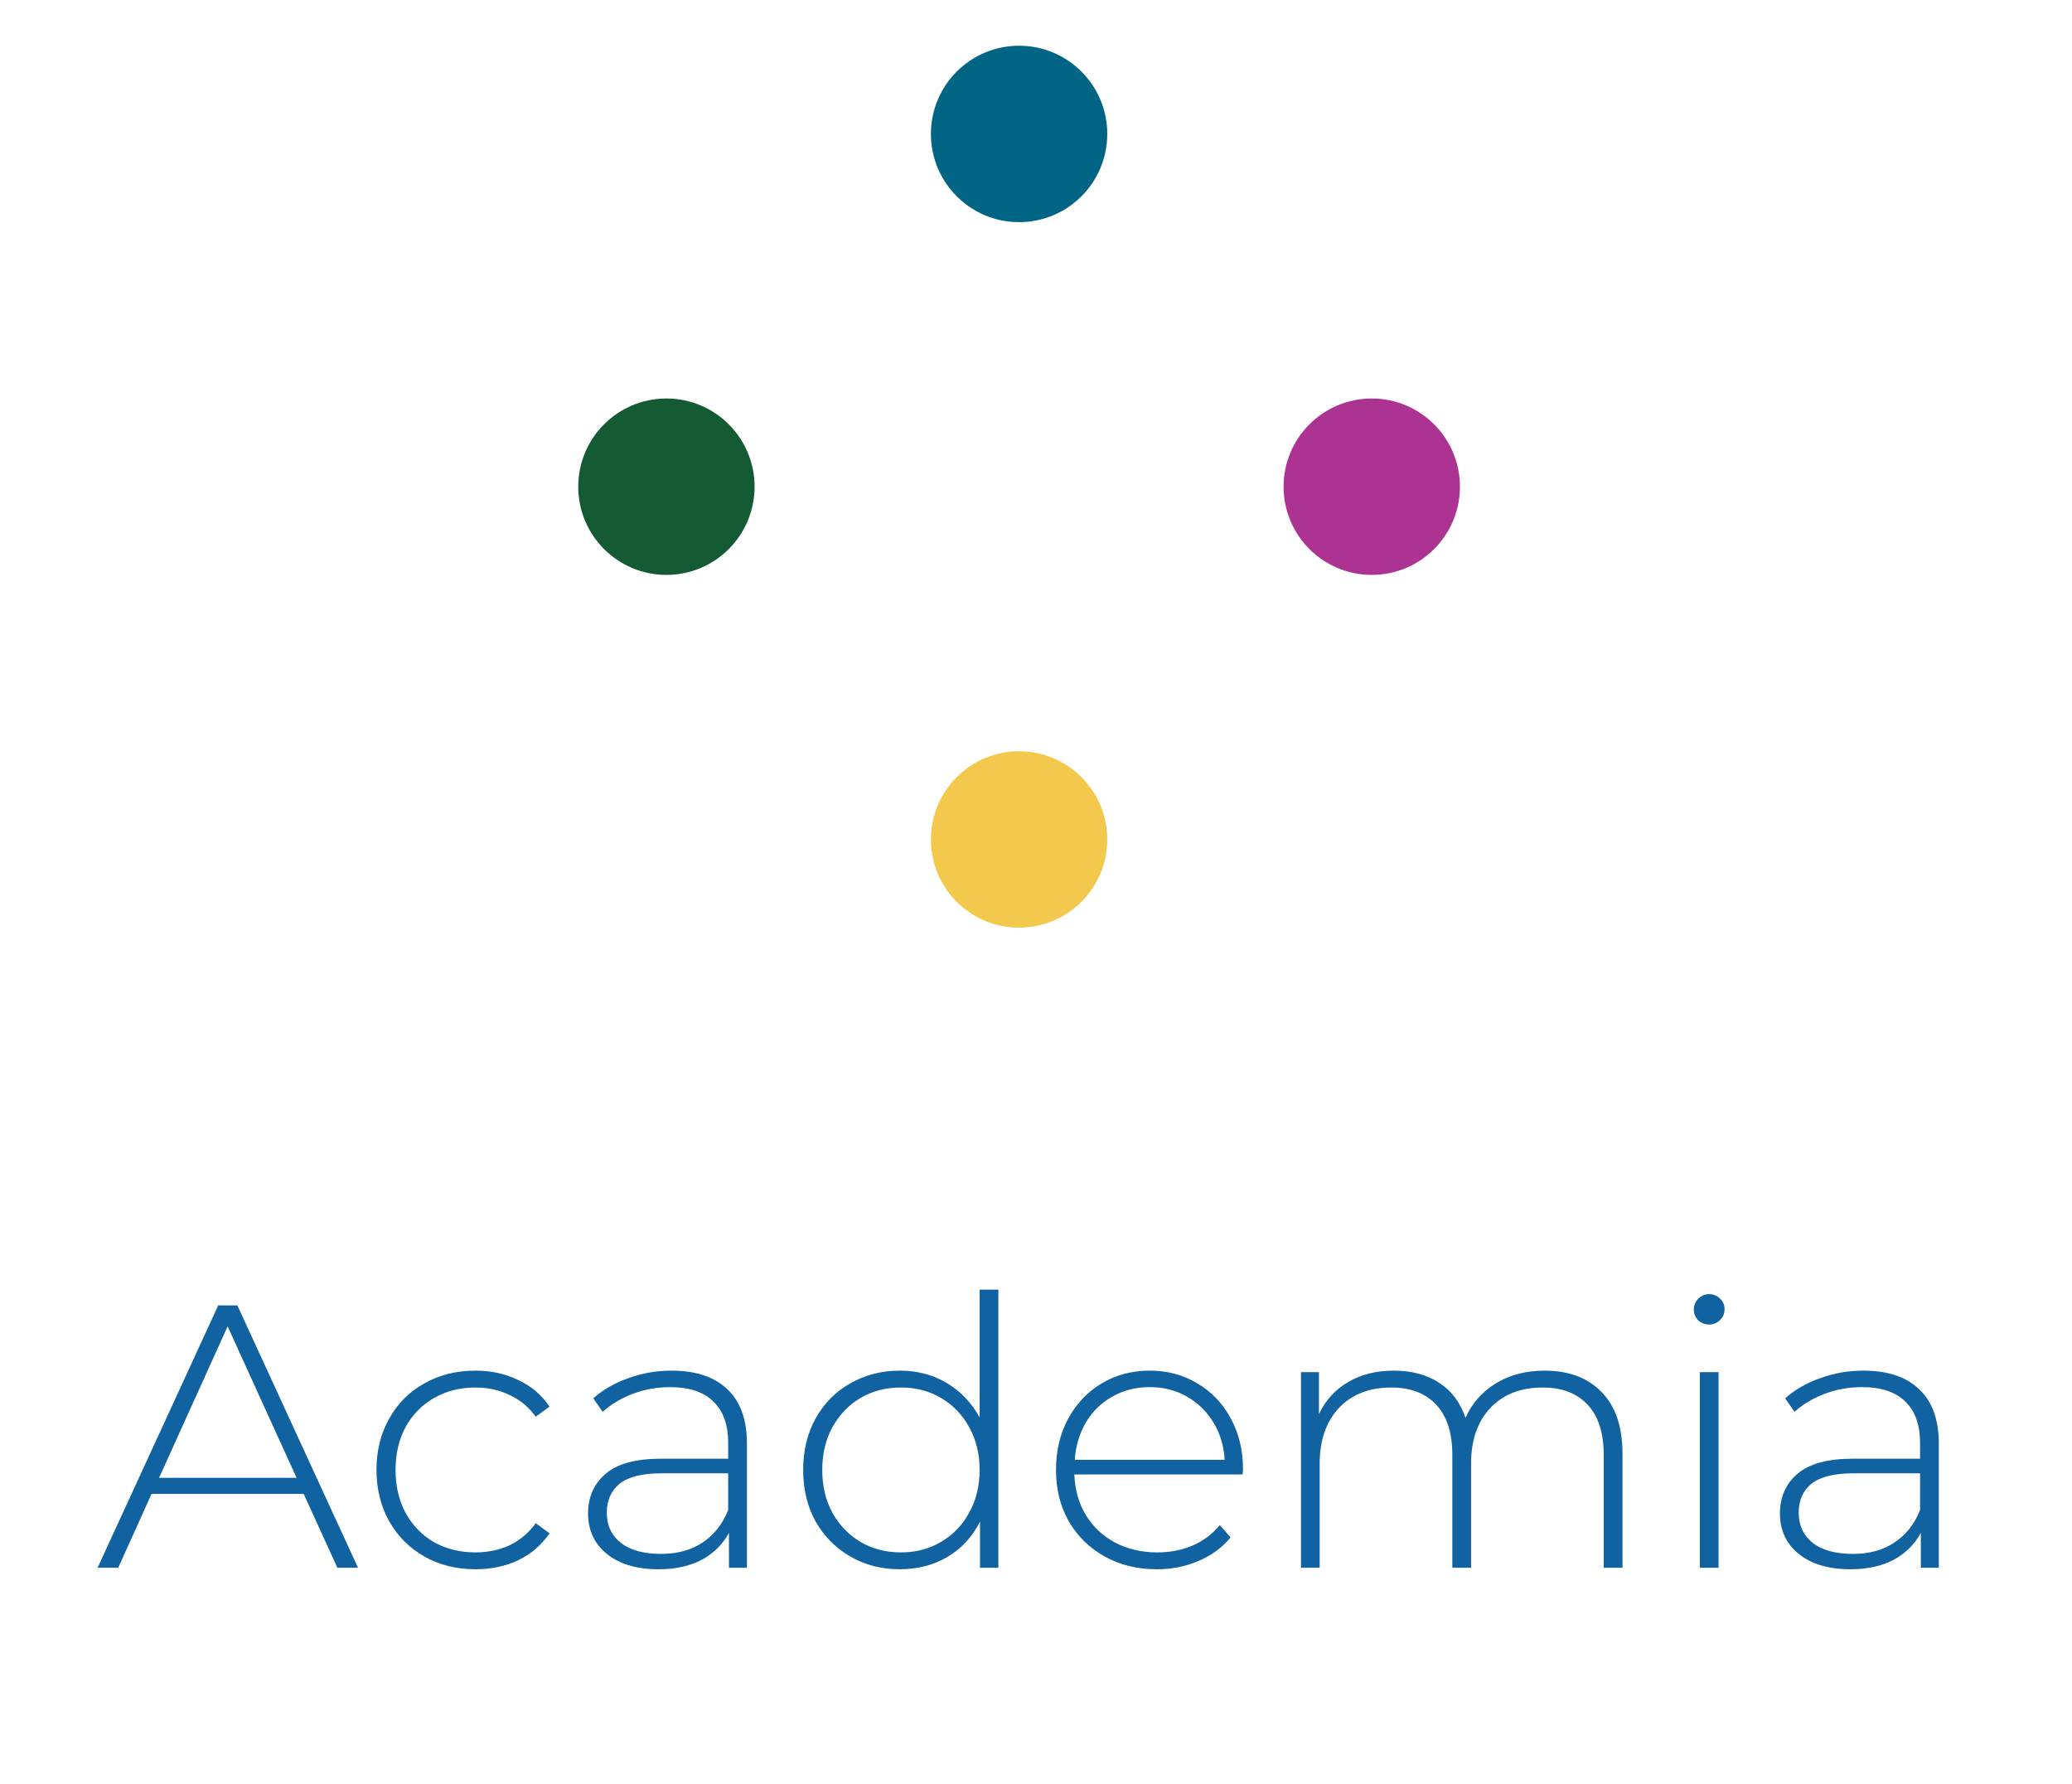
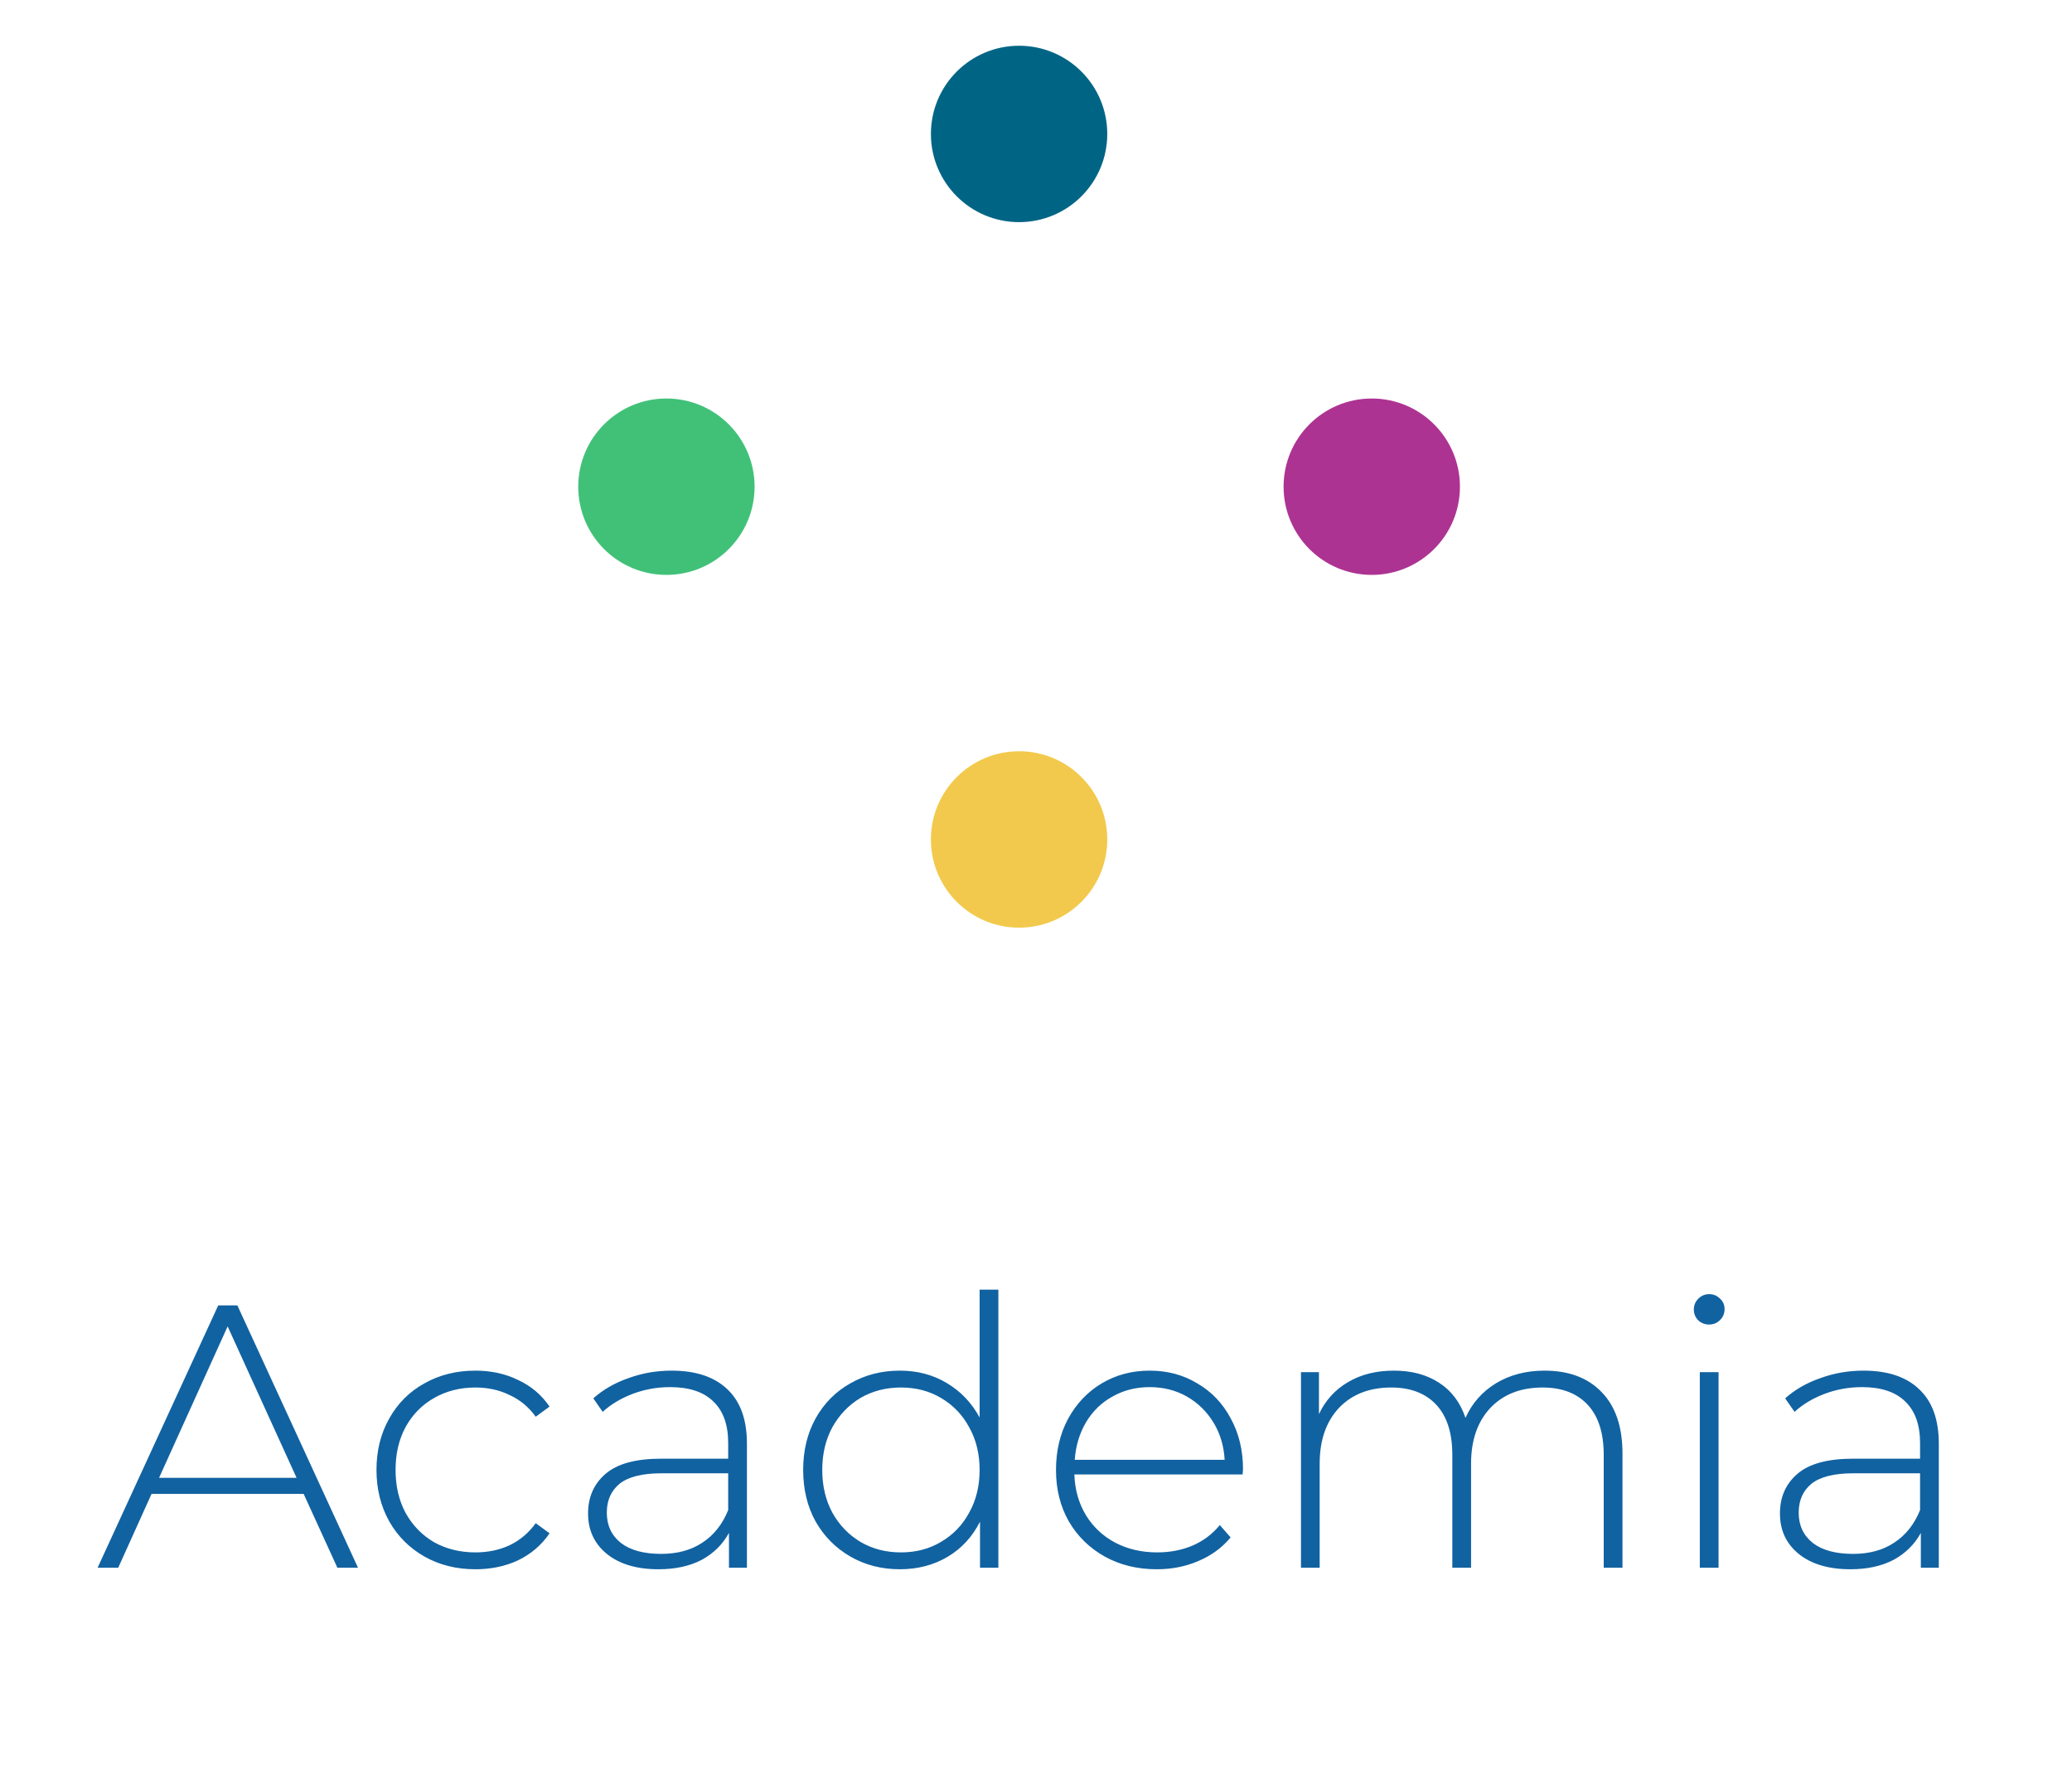
<svg xmlns="http://www.w3.org/2000/svg" width="43" height="37" viewBox="0 0 43 37" fill="none">
  <path d="M6.302 30.996H3.145L2.453 32.528H2.025L4.529 27.084H4.926L7.43 32.528H7.002L6.302 30.996ZM6.155 30.662L4.724 27.52L3.301 30.662H6.155ZM9.866 32.559C9.472 32.559 9.119 32.471 8.808 32.295C8.497 32.118 8.253 31.875 8.077 31.564C7.901 31.248 7.813 30.892 7.813 30.498C7.813 30.099 7.901 29.744 8.077 29.433C8.253 29.117 8.497 28.873 8.808 28.702C9.119 28.526 9.472 28.438 9.866 28.438C10.192 28.438 10.488 28.502 10.752 28.632C11.022 28.756 11.239 28.941 11.405 29.184L11.118 29.394C10.972 29.192 10.791 29.042 10.573 28.943C10.361 28.839 10.125 28.788 9.866 28.788C9.549 28.788 9.264 28.86 9.01 29.005C8.761 29.145 8.564 29.345 8.419 29.604C8.279 29.863 8.209 30.161 8.209 30.498C8.209 30.835 8.279 31.134 8.419 31.393C8.564 31.652 8.761 31.854 9.01 31.999C9.264 32.139 9.549 32.209 9.866 32.209C10.125 32.209 10.361 32.16 10.573 32.062C10.791 31.958 10.972 31.805 11.118 31.603L11.405 31.813C11.239 32.056 11.022 32.243 10.752 32.373C10.488 32.497 10.192 32.559 9.866 32.559ZM13.938 28.438C14.441 28.438 14.827 28.567 15.097 28.826C15.366 29.081 15.501 29.456 15.501 29.954V32.528H15.128V31.805C14.998 32.043 14.809 32.23 14.56 32.365C14.311 32.494 14.013 32.559 13.666 32.559C13.215 32.559 12.857 32.453 12.593 32.24C12.334 32.028 12.204 31.748 12.204 31.401C12.204 31.064 12.323 30.791 12.562 30.584C12.805 30.371 13.191 30.265 13.72 30.265H15.112V29.939C15.112 29.56 15.009 29.272 14.801 29.075C14.599 28.878 14.301 28.78 13.907 28.78C13.637 28.78 13.378 28.826 13.129 28.92C12.886 29.013 12.678 29.137 12.507 29.293L12.313 29.013C12.515 28.832 12.759 28.692 13.044 28.593C13.329 28.489 13.627 28.438 13.938 28.438ZM13.72 32.24C14.057 32.24 14.342 32.163 14.576 32.007C14.814 31.852 14.993 31.626 15.112 31.331V30.568H13.728C13.329 30.568 13.039 30.641 12.857 30.786C12.681 30.931 12.593 31.131 12.593 31.385C12.593 31.649 12.691 31.859 12.888 32.015C13.085 32.165 13.363 32.24 13.72 32.24ZM20.719 26.758V32.528H20.338V31.572C20.177 31.888 19.952 32.132 19.662 32.303C19.371 32.474 19.042 32.559 18.674 32.559C18.295 32.559 17.953 32.471 17.647 32.295C17.341 32.118 17.1 31.875 16.924 31.564C16.753 31.253 16.668 30.898 16.668 30.498C16.668 30.099 16.753 29.744 16.924 29.433C17.1 29.117 17.341 28.873 17.647 28.702C17.953 28.526 18.295 28.438 18.674 28.438C19.037 28.438 19.361 28.523 19.646 28.694C19.936 28.865 20.164 29.104 20.33 29.41V26.758H20.719ZM18.697 32.209C19.008 32.209 19.286 32.137 19.529 31.991C19.778 31.846 19.973 31.644 20.113 31.385C20.258 31.126 20.33 30.83 20.33 30.498C20.33 30.167 20.258 29.871 20.113 29.612C19.973 29.353 19.778 29.151 19.529 29.005C19.286 28.86 19.008 28.788 18.697 28.788C18.386 28.788 18.106 28.86 17.857 29.005C17.614 29.151 17.419 29.353 17.274 29.612C17.134 29.871 17.064 30.167 17.064 30.498C17.064 30.83 17.134 31.126 17.274 31.385C17.419 31.644 17.614 31.846 17.857 31.991C18.106 32.137 18.386 32.209 18.697 32.209ZM25.788 30.592H22.296C22.307 30.908 22.387 31.191 22.537 31.439C22.688 31.683 22.89 31.872 23.144 32.007C23.403 32.142 23.694 32.209 24.015 32.209C24.279 32.209 24.523 32.163 24.746 32.069C24.974 31.971 25.163 31.828 25.314 31.642L25.539 31.898C25.363 32.111 25.14 32.274 24.87 32.388C24.606 32.502 24.318 32.559 24.007 32.559C23.603 32.559 23.242 32.471 22.926 32.295C22.61 32.118 22.361 31.875 22.18 31.564C22.003 31.253 21.915 30.898 21.915 30.498C21.915 30.104 21.998 29.752 22.164 29.441C22.335 29.125 22.569 28.878 22.864 28.702C23.16 28.526 23.491 28.438 23.859 28.438C24.227 28.438 24.557 28.526 24.847 28.702C25.142 28.873 25.373 29.114 25.539 29.425C25.71 29.736 25.796 30.089 25.796 30.483L25.788 30.592ZM23.859 28.78C23.574 28.78 23.318 28.845 23.09 28.974C22.861 29.099 22.677 29.277 22.537 29.511C22.403 29.739 22.325 29.998 22.304 30.288H25.415C25.399 29.998 25.321 29.739 25.181 29.511C25.041 29.283 24.857 29.104 24.629 28.974C24.401 28.845 24.145 28.78 23.859 28.78ZM32.053 28.438C32.556 28.438 32.95 28.585 33.236 28.881C33.526 29.176 33.671 29.602 33.671 30.156V32.528H33.282V30.187C33.282 29.731 33.171 29.384 32.948 29.145C32.725 28.907 32.414 28.788 32.014 28.788C31.558 28.788 31.195 28.93 30.926 29.215C30.661 29.5 30.529 29.884 30.529 30.366V32.528H30.14V30.187C30.14 29.731 30.029 29.384 29.806 29.145C29.583 28.907 29.272 28.788 28.873 28.788C28.417 28.788 28.054 28.93 27.784 29.215C27.52 29.5 27.387 29.884 27.387 30.366V32.528H26.999V28.469H27.372V29.34C27.507 29.055 27.706 28.834 27.971 28.679C28.24 28.518 28.559 28.438 28.927 28.438C29.295 28.438 29.606 28.521 29.86 28.686C30.12 28.852 30.304 29.096 30.413 29.418C30.547 29.117 30.757 28.878 31.043 28.702C31.333 28.526 31.67 28.438 32.053 28.438ZM35.276 28.469H35.665V32.528H35.276V28.469ZM35.471 27.481C35.383 27.481 35.308 27.453 35.245 27.396C35.183 27.333 35.152 27.258 35.152 27.17C35.152 27.082 35.183 27.007 35.245 26.945C35.308 26.882 35.383 26.851 35.471 26.851C35.559 26.851 35.634 26.882 35.696 26.945C35.759 27.002 35.79 27.074 35.79 27.162C35.79 27.25 35.759 27.326 35.696 27.388C35.634 27.45 35.559 27.481 35.471 27.481ZM38.673 28.438C39.176 28.438 39.562 28.567 39.831 28.826C40.101 29.081 40.236 29.456 40.236 29.954V32.528H39.863V31.805C39.733 32.043 39.544 32.23 39.295 32.365C39.046 32.494 38.748 32.559 38.401 32.559C37.95 32.559 37.592 32.453 37.328 32.24C37.068 32.028 36.939 31.748 36.939 31.401C36.939 31.064 37.058 30.791 37.296 30.584C37.54 30.371 37.926 30.265 38.455 30.265H39.847V29.939C39.847 29.56 39.743 29.272 39.536 29.075C39.334 28.878 39.036 28.78 38.642 28.78C38.372 28.78 38.113 28.826 37.864 28.92C37.62 29.013 37.413 29.137 37.242 29.293L37.047 29.013C37.25 28.832 37.493 28.692 37.779 28.593C38.064 28.489 38.362 28.438 38.673 28.438ZM38.455 32.24C38.792 32.24 39.077 32.163 39.31 32.007C39.549 31.852 39.728 31.626 39.847 31.331V30.568H38.463C38.064 30.568 37.773 30.641 37.592 30.786C37.416 30.931 37.328 31.131 37.328 31.385C37.328 31.649 37.426 31.859 37.623 32.015C37.82 32.165 38.097 32.24 38.455 32.24Z" fill="#1162A1" />
  <circle cx="21.149" cy="17.417" r="1.83" fill="#F2C94C" />
-   <circle cx="13.83" cy="10.098" r="1.83" fill="#145A32" />
+   <circle cx="13.83" cy="10.098" r="1.83" fill="#41C178" />
  <circle cx="28.468" cy="10.098" r="1.83" fill="#AD3392" />
  <circle cx="21.149" cy="2.779" r="1.83" fill="#006585" />
</svg>
